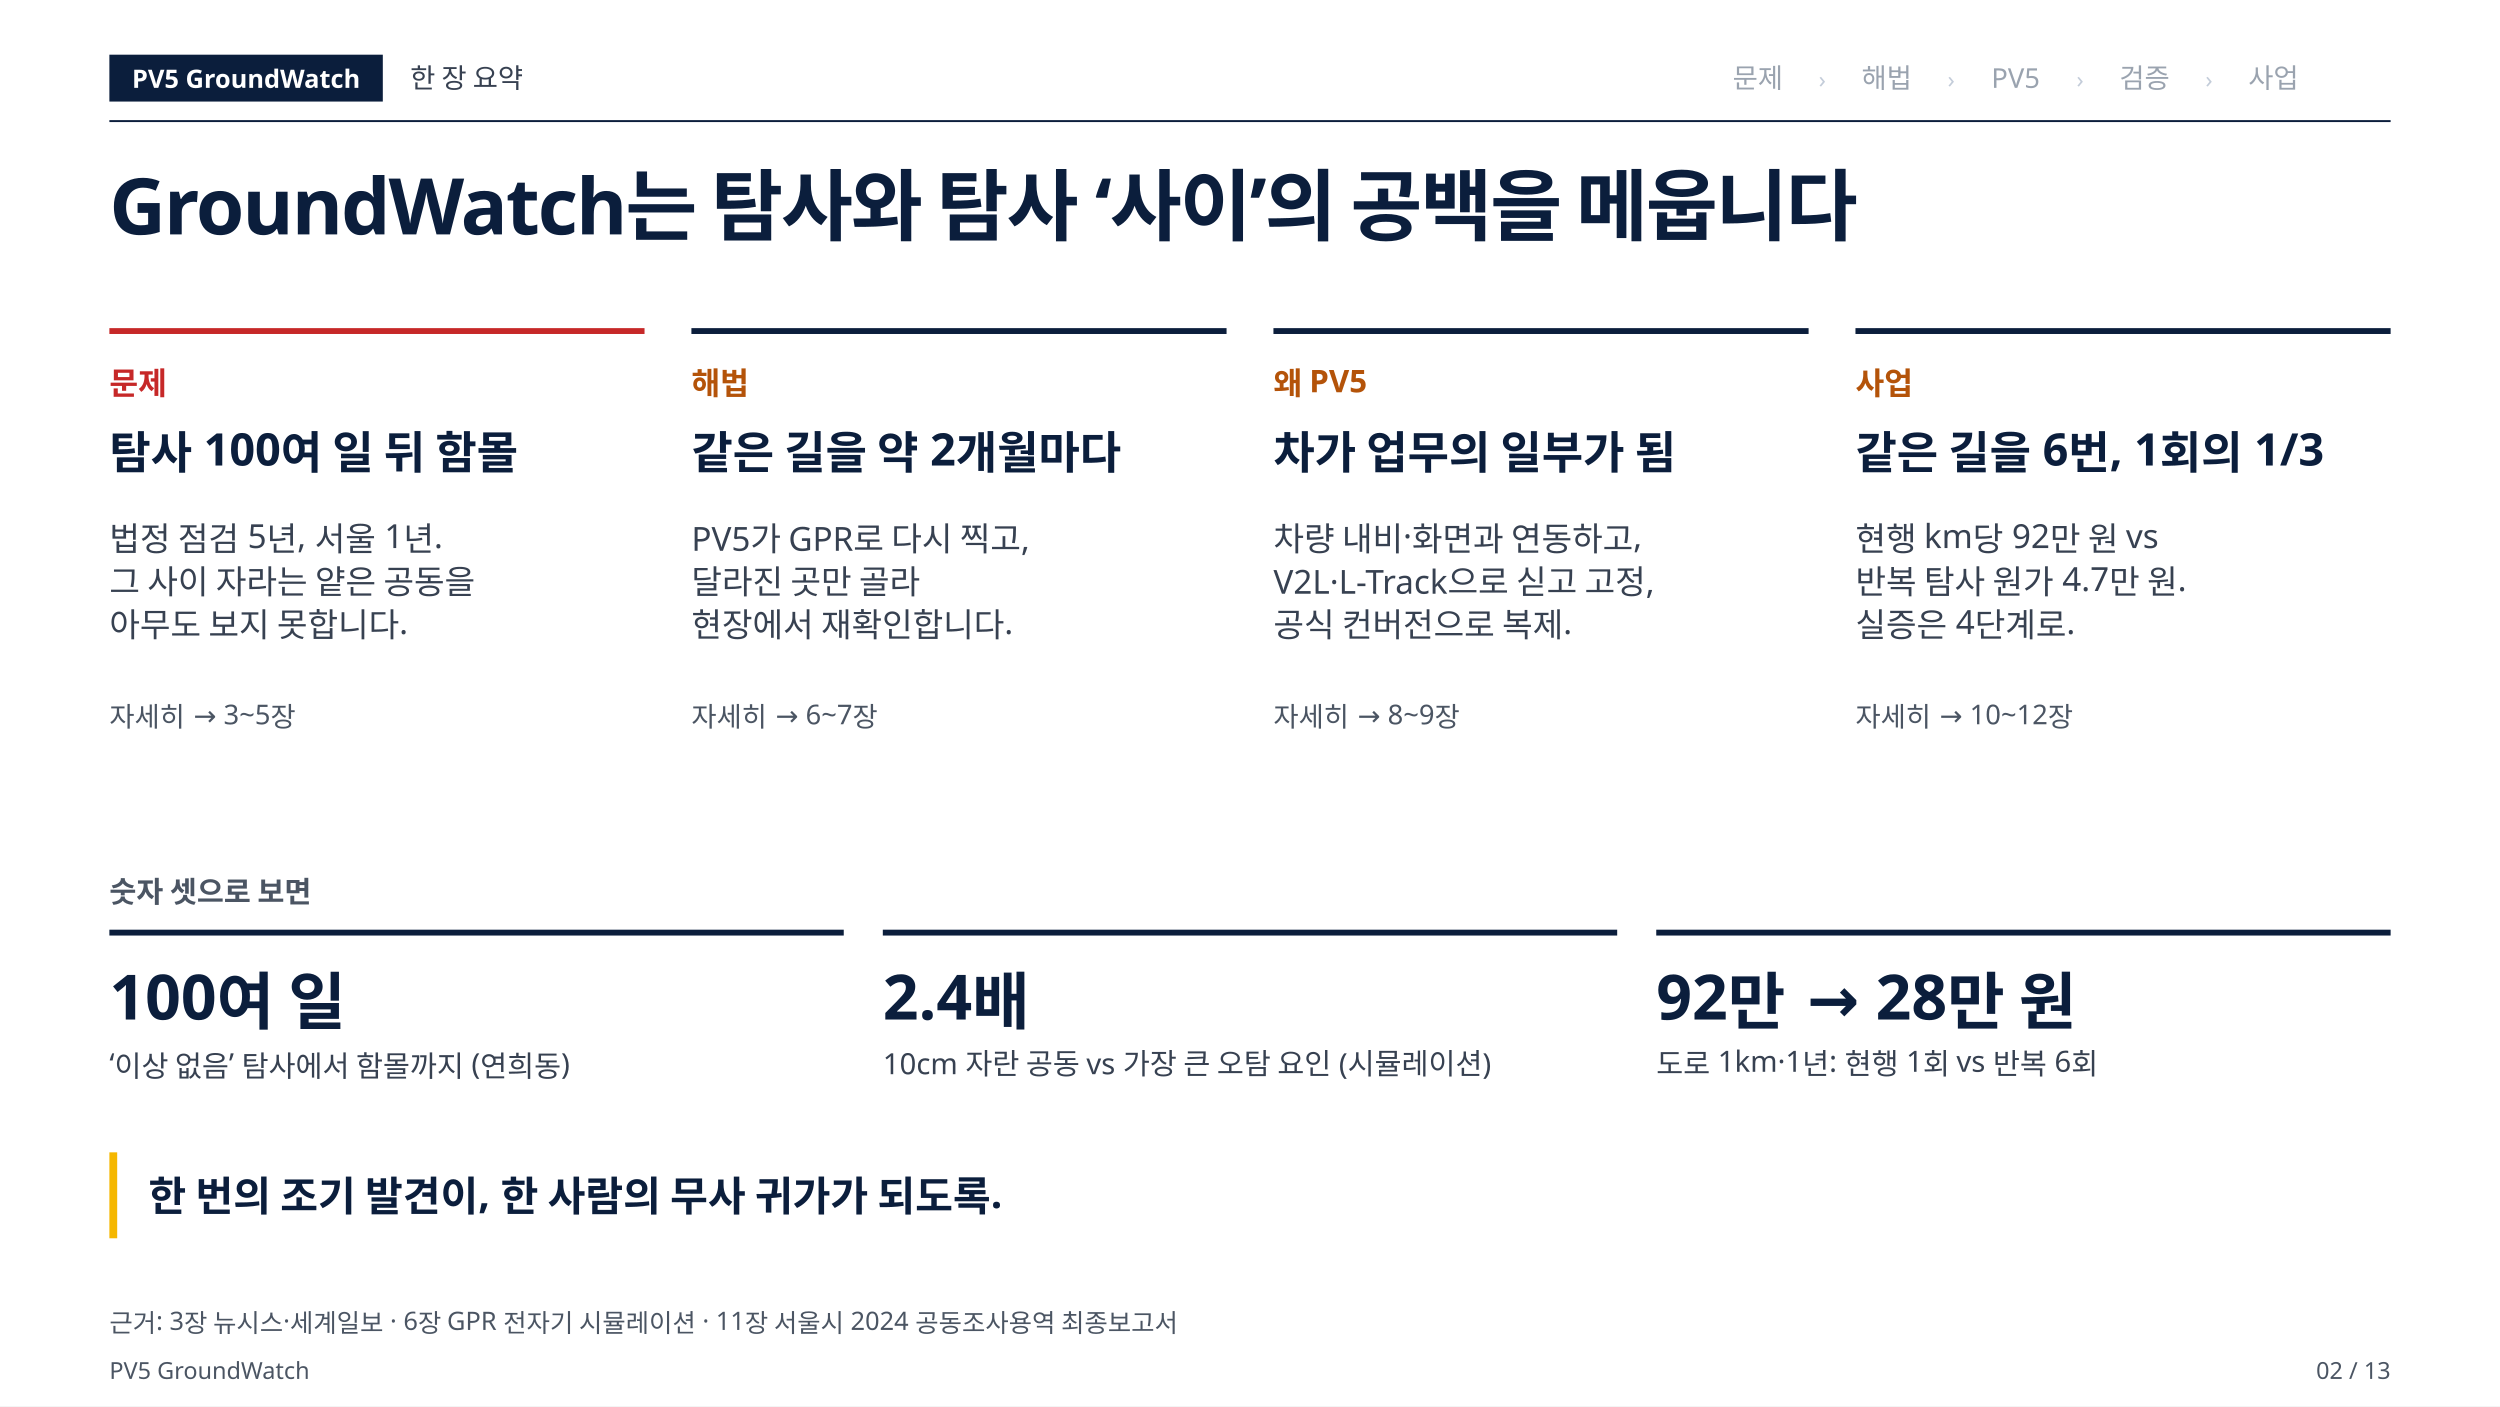
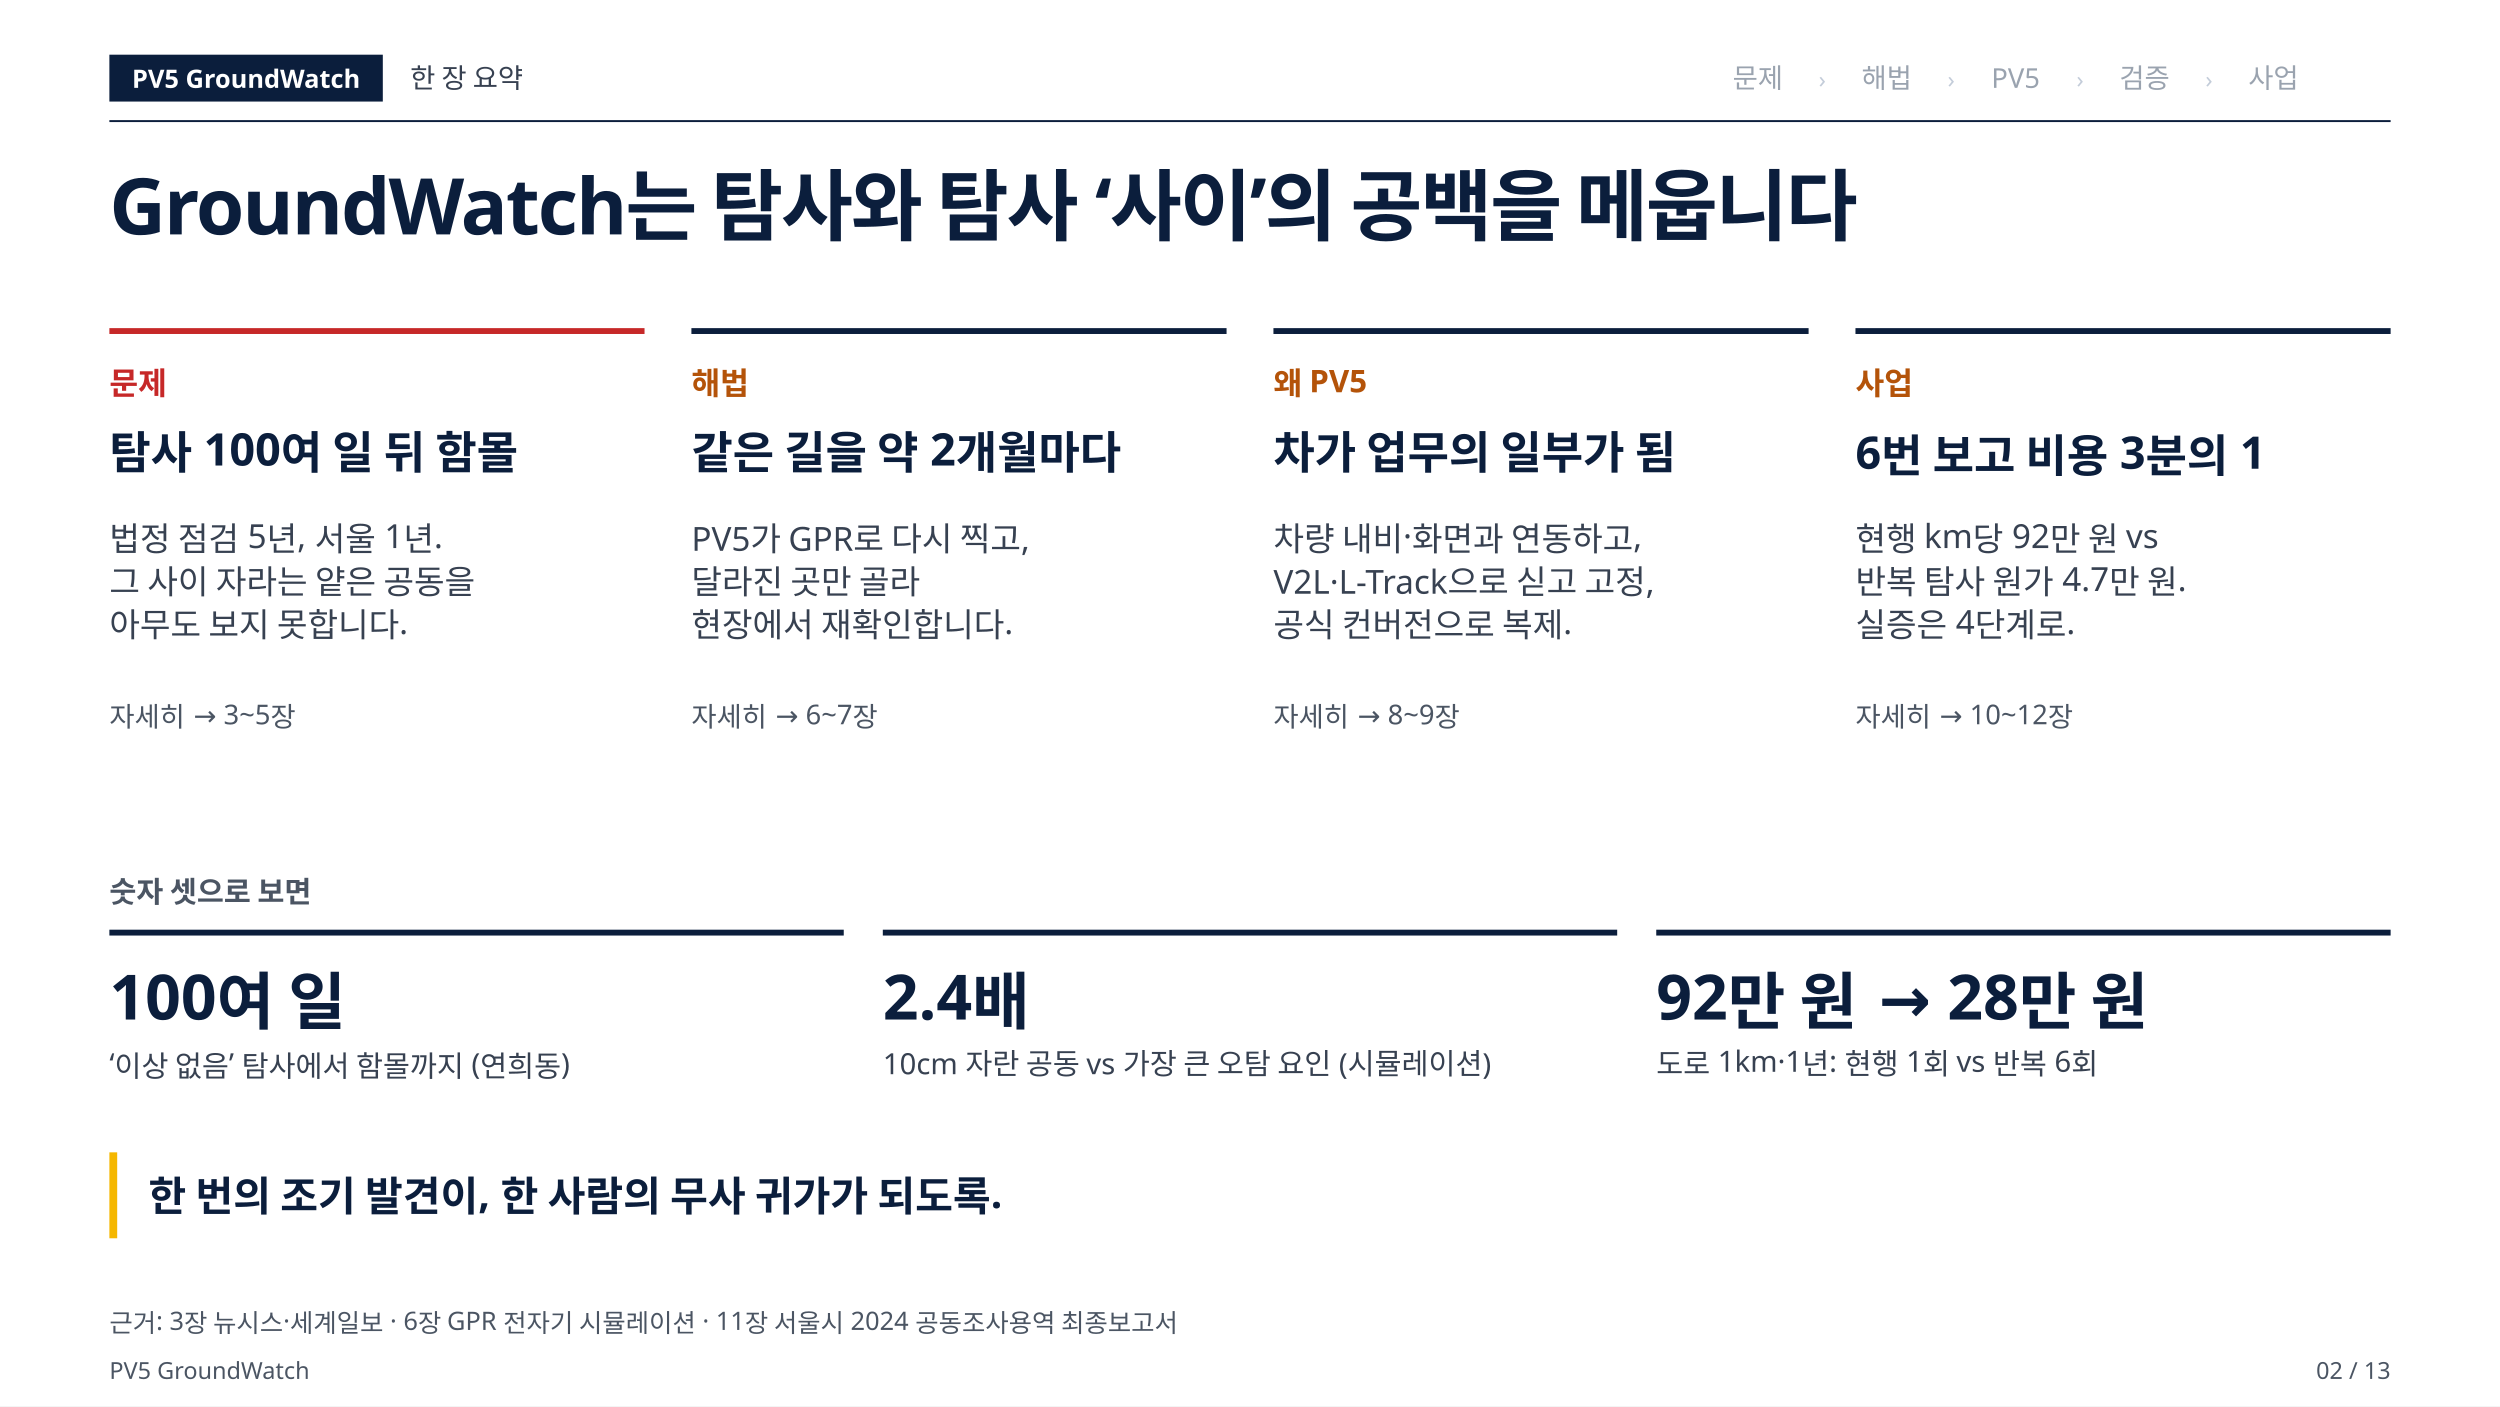
<svg xmlns="http://www.w3.org/2000/svg" viewBox="0 0 1280 720" lang="ko-KR" data-pptx-page-role="content" font-family="Pretendard, 'Malgun Gothic', sans-serif">
  <rect id="bg" x="0" y="0" width="1280" height="720" fill="#FFFFFF" />
  <g id="header" data-pptx-role="header" data-pptx-bounds="56 24 1168 40">
    <rect x="56" y="28" width="140" height="24" fill="#0B1E3C" />
    <text x="126" y="45" font-size="13" font-weight="bold" fill="#FFFFFF" text-anchor="middle">PV5 GroundWatch</text>
    <text x="210" y="45" font-size="14" fill="#374151">한 장 요약</text>
    <text x="900" y="45" font-size="14" font-weight="normal" fill="#9AA3AF" text-anchor="middle">문제</text>
    <text x="933" y="45" font-size="12" fill="#C3CCD9" text-anchor="middle">›</text>
    <text x="966" y="45" font-size="14" font-weight="normal" fill="#9AA3AF" text-anchor="middle">해법</text>
    <text x="999" y="45" font-size="12" fill="#C3CCD9" text-anchor="middle">›</text>
    <text x="1032" y="45" font-size="14" font-weight="normal" fill="#9AA3AF" text-anchor="middle">PV5</text>
    <text x="1065" y="45" font-size="12" fill="#C3CCD9" text-anchor="middle">›</text>
    <text x="1098" y="45" font-size="14" font-weight="normal" fill="#9AA3AF" text-anchor="middle">검증</text>
    <text x="1131" y="45" font-size="12" fill="#C3CCD9" text-anchor="middle">›</text>
    <text x="1164" y="45" font-size="14" font-weight="normal" fill="#9AA3AF" text-anchor="middle">사업</text>
    <line x1="56" y1="62" x2="1224" y2="62" stroke="#0B1E3C" stroke-width="1" />
  </g>
  <g id="title" data-pptx-bounds="56 80 1168 56" letter-spacing="-1">
    <text x="56" y="120" font-size="40" font-weight="bold" fill="#0B1E3C">GroundWatch는 탐사와 탐사 ‘사이’의 공백을 메웁니다</text>
  </g>
  <g id="col0" data-pptx-bounds="56 168 274 260">
    <rect x="56" y="168" width="274" height="3" fill="#C62828" />
    <text x="56" y="202" font-size="16" font-weight="bold" fill="#C62828">문제</text>
    <text x="56" y="240" font-size="23" font-weight="bold" fill="#0B1E3C">탐사 100여 일 뒤 함몰</text>
    <text x="56" y="282" font-size="17" fill="#374151">법정 점검 5년, 서울 1년.<tspan x="56" dy="22">그 사이 자라는 얕은 공동을</tspan>
      <tspan x="56" dy="22">아무도 보지 못합니다.</tspan>
    </text>
    <text x="56" y="372" font-size="14" fill="#4B5563">자세히 → 3~5장</text>
  </g>
  <g id="col1" data-pptx-bounds="354 168 274 260">
    <rect x="354" y="168" width="274" height="3" fill="#0B1E3C" />
    <text x="354" y="202" font-size="16" font-weight="bold" fill="#B45309">해법</text>
    <text x="354" y="240" font-size="23" font-weight="bold" fill="#0B1E3C">같은 길을 약 2개월마다</text>
    <text x="354" y="282" font-size="17" fill="#374151">PV5가 GPR로 다시 찍고,<tspan x="354" dy="22">달라진 곳만 골라</tspan>
      <tspan x="354" dy="22">현장에서 재확인합니다.</tspan>
    </text>
    <text x="354" y="372" font-size="14" fill="#4B5563">자세히 → 6~7장</text>
  </g>
  <g id="col2" data-pptx-bounds="652 168 274 260">
    <rect x="652" y="168" width="274" height="3" fill="#0B1E3C" />
    <text x="652" y="202" font-size="16" font-weight="bold" fill="#B45309">왜 PV5</text>
    <text x="652" y="240" font-size="23" font-weight="bold" fill="#0B1E3C">차가 업무의 일부가 됨</text>
    <text x="652" y="282" font-size="17" fill="#374151">차량 내비·화면과 연동하고,<tspan x="652" dy="22">V2L·L-Track으로 싣고 고정,</tspan>
      <tspan x="652" dy="22">공식 컨버전으로 복제.</tspan>
    </text>
    <text x="652" y="372" font-size="14" fill="#4B5563">자세히 → 8~9장</text>
  </g>
  <g id="col3" data-pptx-bounds="950 168 274 260">
    <rect x="950" y="168" width="274" height="3" fill="#0B1E3C" />
    <text x="950" y="202" font-size="16" font-weight="bold" fill="#B45309">사업</text>
-     <text x="950" y="240" font-size="23" font-weight="bold" fill="#0B1E3C">같은 길을 6번, 1회의 1/3</text>
+     <text x="950" y="240" font-size="23" font-weight="bold" fill="#0B1E3C">6번 보고 비용 3분의 1</text>
    <text x="950" y="282" font-size="17" fill="#374151">현행 km당 92만 원 vs<tspan x="950" dy="22">반복 탐사 원가 4.7만 원.</tspan>
      <tspan x="950" dy="22">실증은 4단계로.</tspan>
    </text>
    <text x="950" y="372" font-size="14" fill="#4B5563">자세히 → 10~12장</text>
  </g>
  <g id="keynum" data-pptx-bounds="56 440 1168 120">
    <text x="56" y="462" font-size="15" font-weight="bold" fill="#4B5563">숫자 셋으로 보면</text>
    <rect x="56" y="476" width="376" height="3" fill="#0B1E3C" />
    <text x="56" y="522" font-size="32" font-weight="bold" fill="#0B1E3C">100여 일</text>
    <text x="56" y="550" font-size="15" fill="#374151">‘이상 없음’ 탐사에서 함몰까지 (연희동)</text>
    <rect x="452" y="476" width="376" height="3" fill="#0B1E3C" />
    <text x="452" y="522" font-size="32" font-weight="bold" fill="#0B1E3C">2.4배</text>
    <text x="452" y="550" font-size="15" fill="#374151">10cm 자란 공동 vs 가장 큰 오탐 요인 (시뮬레이션)</text>
    <rect x="848" y="476" width="376" height="3" fill="#0B1E3C" />
-     <text x="848" y="522" font-size="32" font-weight="bold" fill="#0B1E3C">92만 → 28만 원</text>
+     <text x="848" y="522" font-size="32" font-weight="bold" fill="#0B1E3C">92만 원 → 28만 원</text>
    <text x="848" y="550" font-size="15" fill="#374151">도로 1km·1년: 현행 1회 vs 반복 6회</text>
  </g>
  <g id="conclusion" data-pptx-bounds="56 590 1168 44">
    <rect x="56" y="590" width="4" height="44" fill="#F5B700" />
    <text x="76" y="620" font-size="21" font-weight="bold" fill="#0B1E3C">한 번의 조기 발견이, 한 사람의 무사 귀가가 되도록.</text>
  </g>
  <g id="source" data-pptx-bounds="56 668 1168 20">
    <text x="56" y="682" font-size="13" fill="#4B5563">근거: 3장 뉴시스·세계일보 · 6장 GPR 전자기 시뮬레이션 · 11장 서울시 2024 공동조사용역 최종보고서</text>
  </g>
  <g id="footer" data-pptx-role="footer" data-pptx-bounds="56 692 1168 22" fill="#4B5563" font-size="12">
    <text x="56" y="706">PV5 GroundWatch</text>
    <text x="1224" y="706" text-anchor="end">02 / 13</text>
  </g>
</svg>
